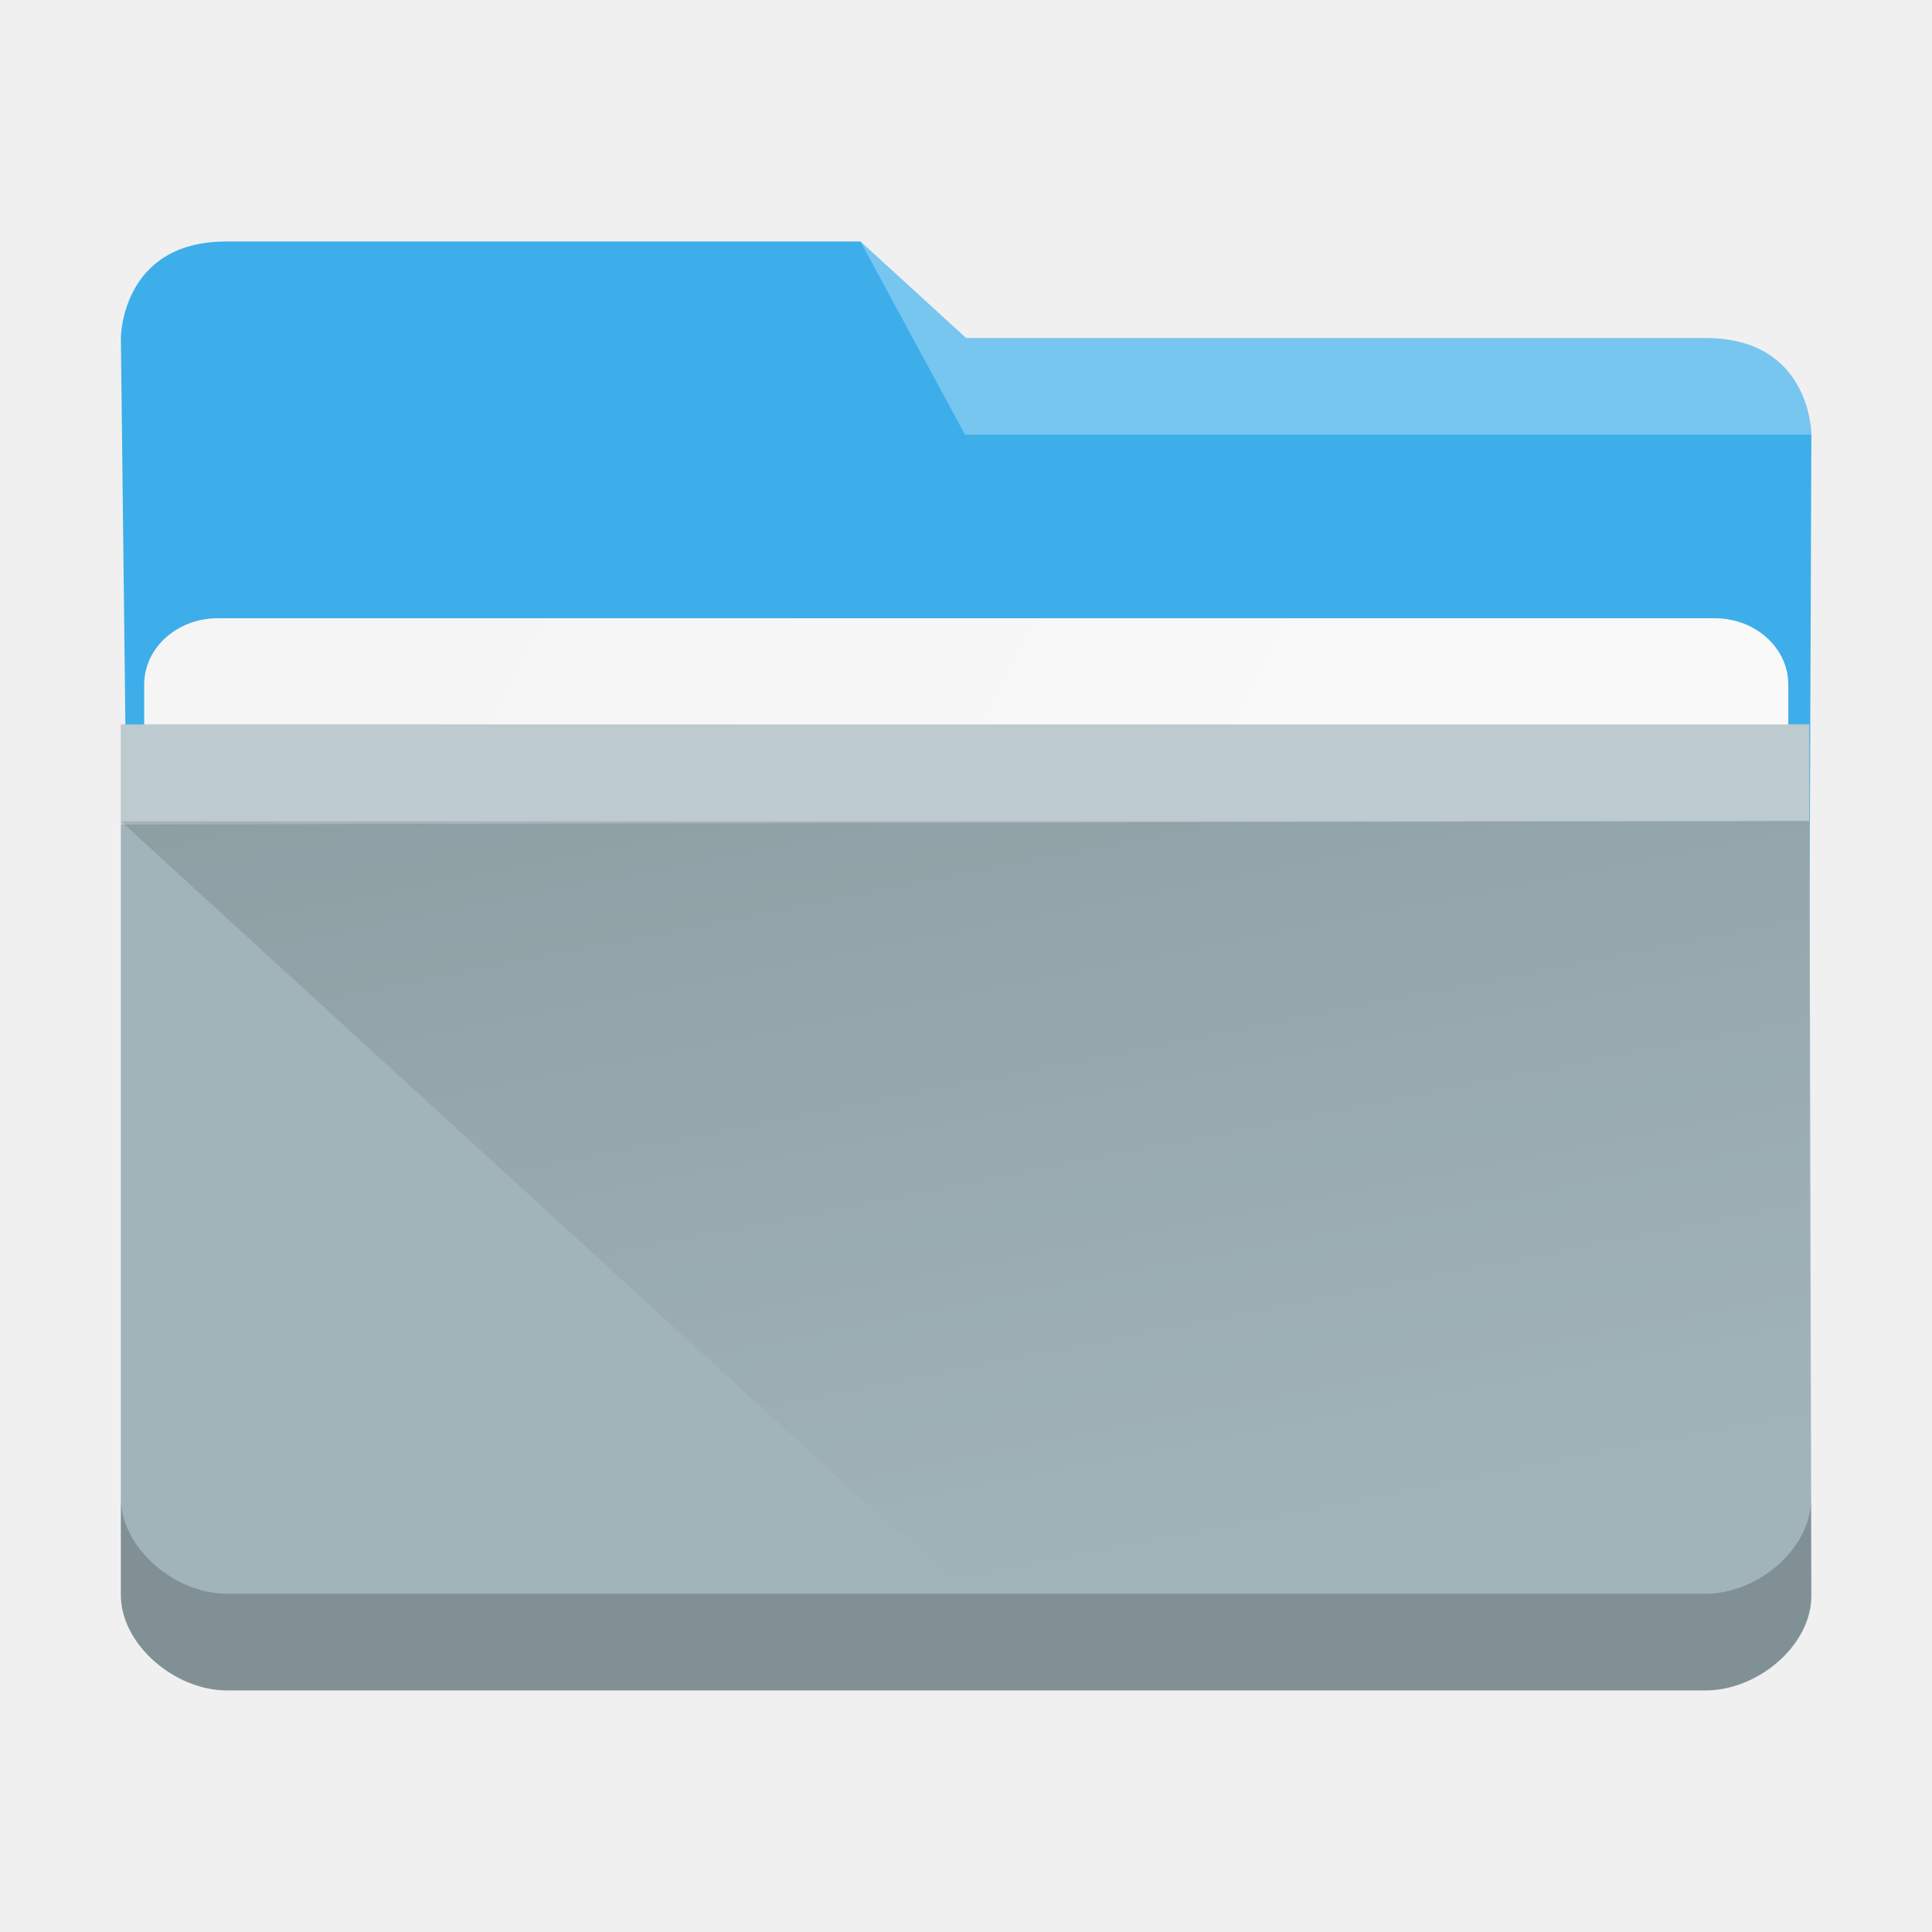
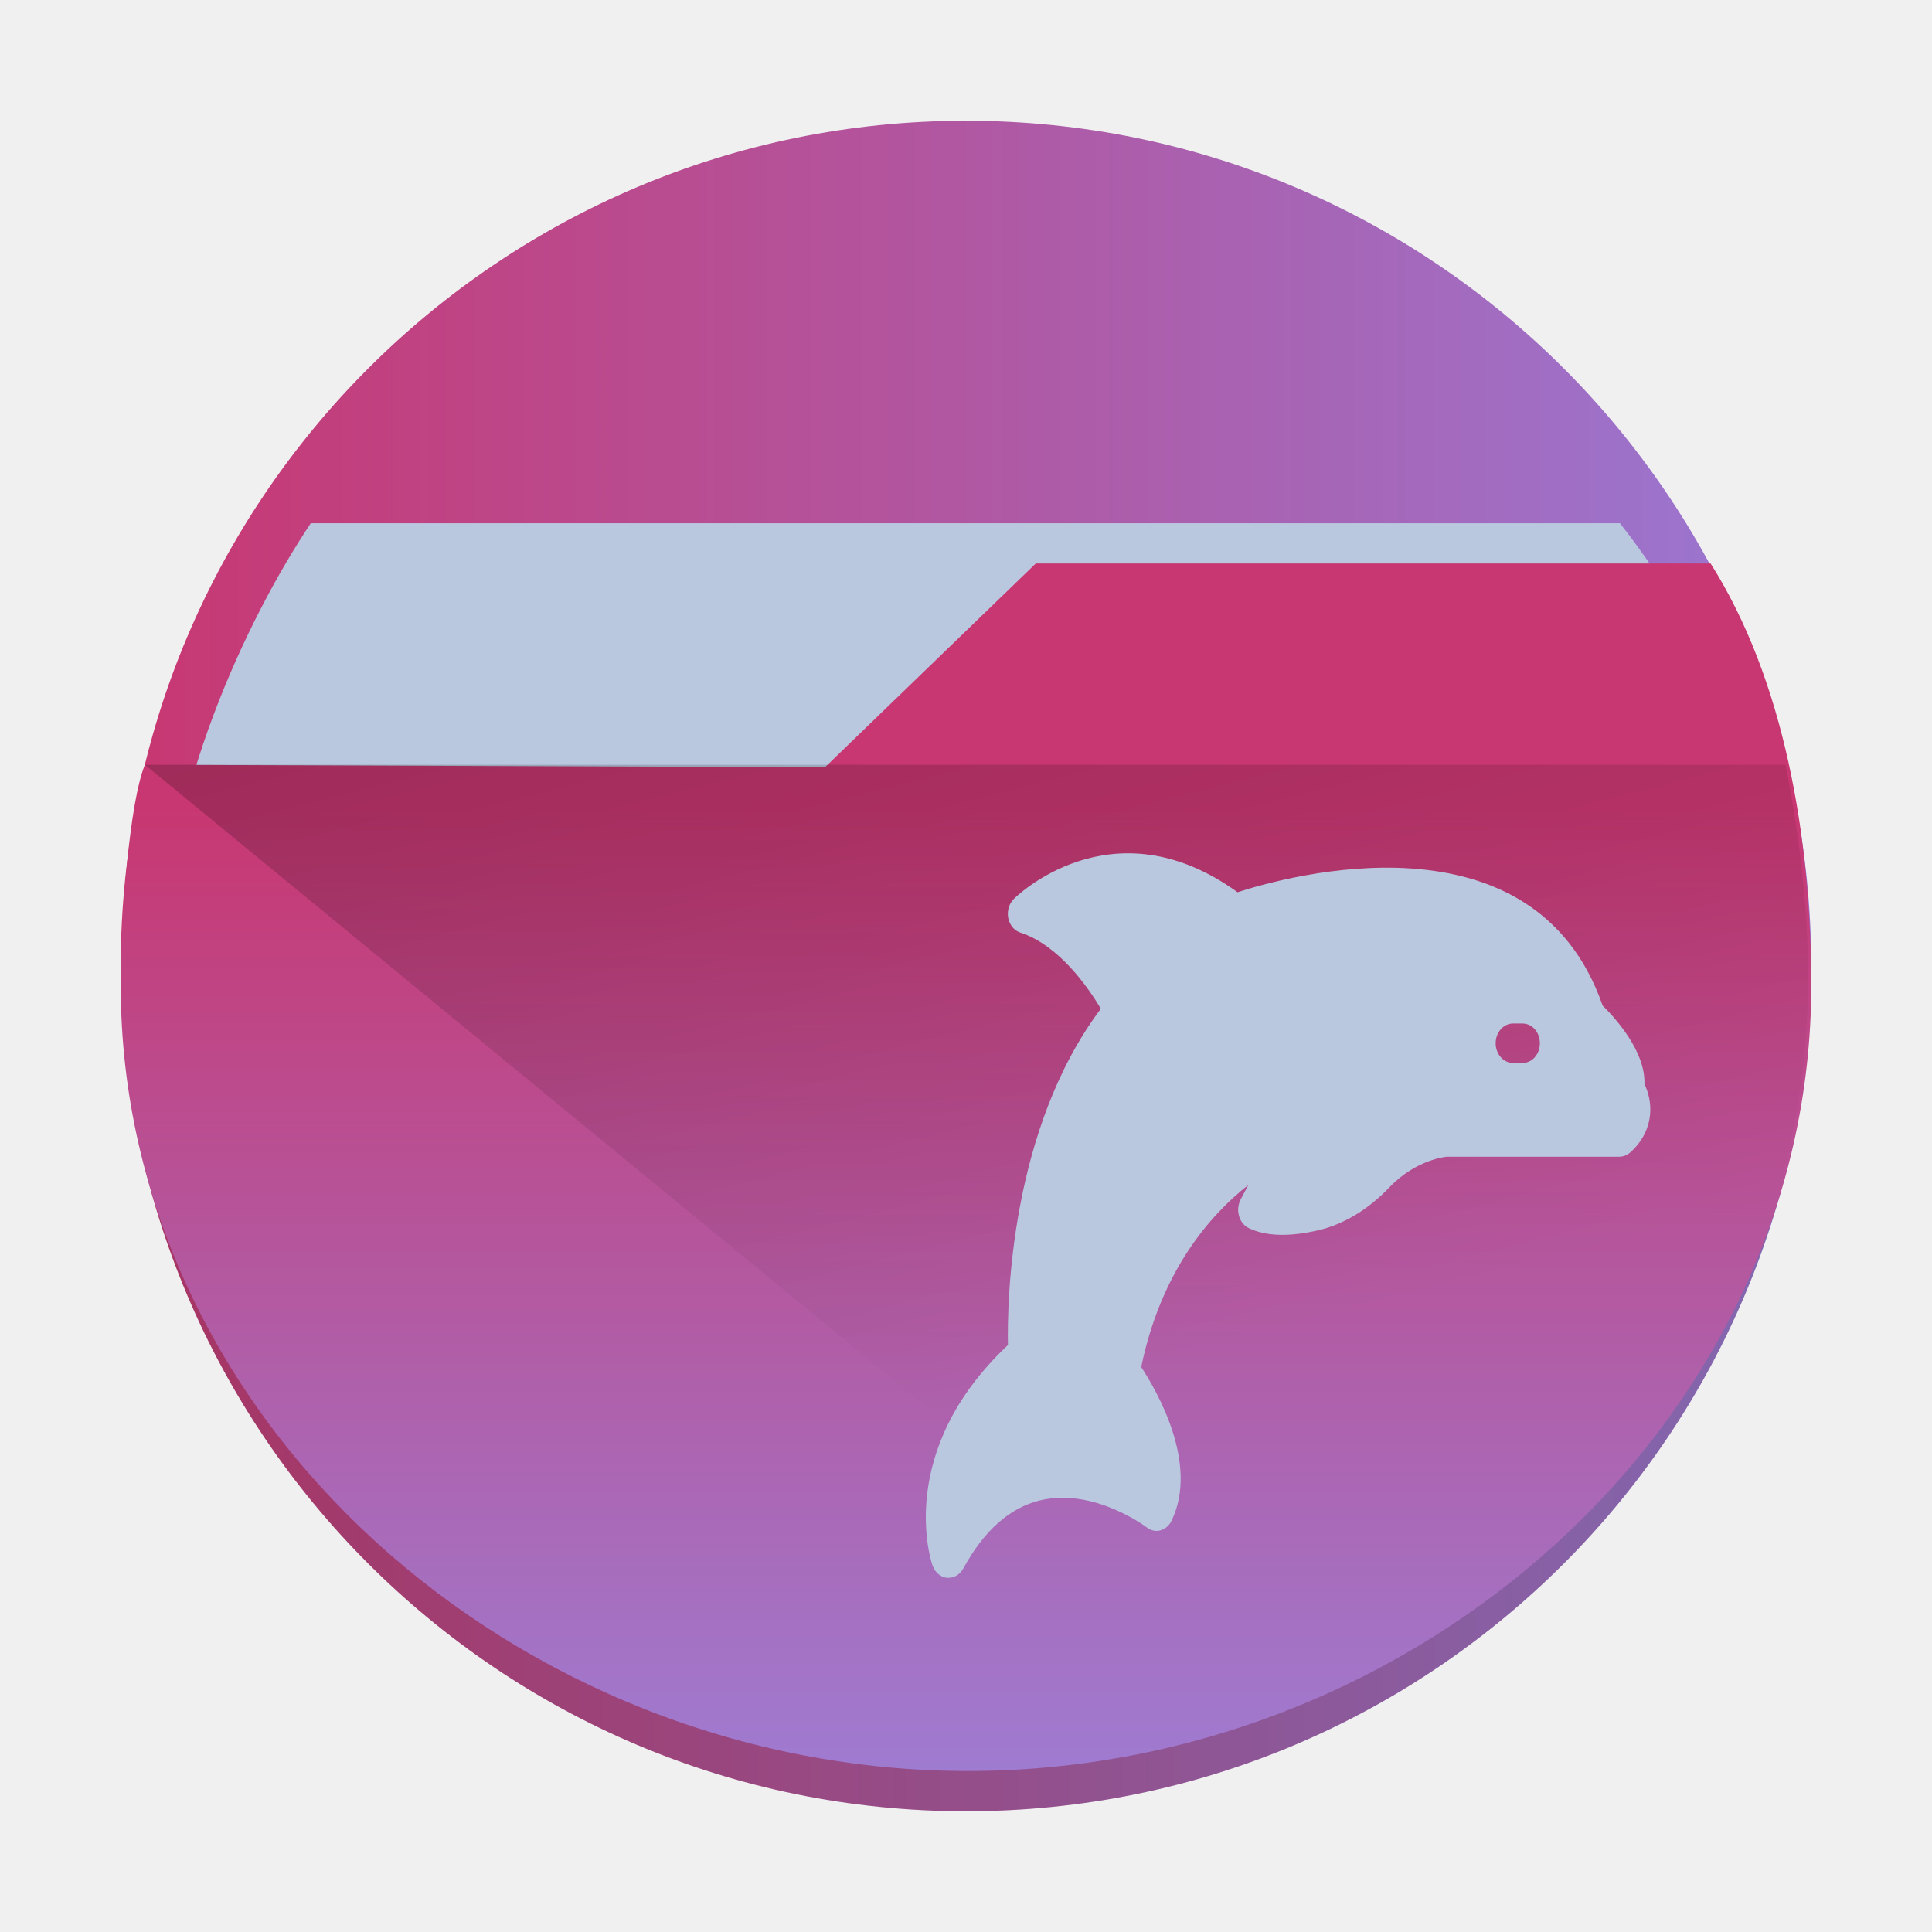
- <svg xmlns="http://www.w3.org/2000/svg" xmlns:xlink="http://www.w3.org/1999/xlink" width="16" height="16" viewBox="0 0 16 16" id="svg8694" version="1.1">
-   <style id="current-color-scheme" type="text/css">.ColorScheme-Highlight {
-     color:#3daee9;
- }
+ <svg xmlns="http://www.w3.org/2000/svg" xmlns:xlink="http://www.w3.org/1999/xlink" width="48" height="48" viewBox="0 0 48 48" id="svg8694" version="1.1">
+   <style id="current-color-scheme" type="text/css">.ColorScheme-Highlight { color:#3daee9; }
</style>
  <defs id="defs8696">
-     <linearGradient id="linearGradient4154">
-       <stop style="stop-color:#000000;stop-opacity:1;" offset="0" id="stop4156" />
-       <stop style="stop-color:#000000;stop-opacity:0;" offset="1" id="stop4158" />
+     <linearGradient id="linearGradient881">
+       <stop style="stop-color:#c83771;stop-opacity:1" offset="0" id="stop877" />
+       <stop style="stop-color:#9978d3;stop-opacity:1;" offset="1" id="stop879" />
    </linearGradient>
-     <linearGradient xlink:href="#linearGradient4227" id="linearGradient4225" gradientUnits="userSpaceOnUse" x1="396.571" y1="498.798" x2="426.571" y2="511.798" gradientTransform="matrix(0.2310357,0,0,0.1899567,-88.38724,947.1924)" />
-     <linearGradient id="linearGradient4227">
-       <stop id="stop4229" offset="0" style="stop-color:#f5f5f5;stop-opacity:1" />
-       <stop id="stop4231" offset="1" style="stop-color:#f9f9f9;stop-opacity:1" />
+     <linearGradient id="linearGradient3402">
+       <stop style="stop-color:#9d7ed5;stop-opacity:1" offset="0" id="stop3398" />
+       <stop style="stop-color:#c83771;stop-opacity:1" offset="1" id="stop3400" />
    </linearGradient>
-     <linearGradient xlink:href="#linearGradient4154" id="linearGradient4160" x1="5" y1="1037.362" x2="8" y2="1051.362" gradientUnits="userSpaceOnUse" gradientTransform="matrix(0.873906,0,0,0.8000572,1.001001,208.4134)" />
+     <linearGradient gradientTransform="matrix(1.049963,0,0,1.049904,-452.985,510.4244)" gradientUnits="userSpaceOnUse" x2="426.695" y2="499.921" y1="547.675" id="a-6" x1="389.32">
+       <stop stop-color="#18222a" style="stop-color:#1e2b35;stop-opacity:1" id="stop216" />
+       <stop stop-color="#566069" offset="1" style="stop-color:#6d7983;stop-opacity:1" id="stop218" />
+     </linearGradient>
+     <linearGradient id="linearGradient4393">
+       <stop style="stop-color:#000000;stop-opacity:1;" offset="0" id="stop4395" />
+       <stop style="stop-color:#000000;stop-opacity:0;" offset="1" id="stop4397" />
+     </linearGradient>
+     <linearGradient xlink:href="#linearGradient4393" id="linearGradient668-5" gradientUnits="userSpaceOnUse" gradientTransform="matrix(2.605109,0,0,1.97785,2.899187,-1008.075)" x1="4.084" y1="1037.179" x2="8.751" y2="1051.165" />
+     <linearGradient xlink:href="#linearGradient3402" id="linearGradient3404" x1="24.6" y1="1081.362" x2="24.6" y2="1056.362" gradientUnits="userSpaceOnUse" />
+     <linearGradient xlink:href="#linearGradient881" id="linearGradient883" x1="3" y1="1060.362" x2="45" y2="1060.362" gradientUnits="userSpaceOnUse" />
  </defs>
  <g id="layer1" transform="translate(0,-1036.362)">
-     <path style="fill:currentColor;fill-opacity:1;stroke-width:0.836" id="rect4180" d="m 1.063,1044.466 13.92,0.296 0.018,-4.8 c 0,0 0,-0.8 -0.875,-0.8 H 8.001 l -0.875,-0.8 H 1.874 c -0.873,0 -0.873,0.8 -0.873,0.8 z" class="ColorScheme-Highlight" />
-     <rect ry="0.549" rx="0.609" y="1041.482" x="1.194" height="3.601" width="13.616" id="rect4223" style="color:#000000;clip-rule:nonzero;display:inline;overflow:visible;visibility:visible;opacity:1;isolation:auto;mix-blend-mode:normal;color-interpolation:sRGB;color-interpolation-filters:linearRGB;solid-color:#000000;solid-opacity:1;fill:url(#linearGradient4225);fill-opacity:1;fill-rule:nonzero;stroke:none;stroke-width:0.793;stroke-linecap:butt;stroke-linejoin:miter;stroke-miterlimit:4;stroke-dasharray:none;stroke-dashoffset:0;stroke-opacity:1;marker:none;color-rendering:auto;image-rendering:auto;shape-rendering:auto;text-rendering:auto;enable-background:accumulate" />
-     <path style="fill:#a1b4ba;fill-opacity:1;stroke-width:0.836" d="m 1.001,1042.362 -3e-7,0.828 -3e-7,6.382 c 0,0.405 0.443,0.789 0.879,0.789 H 14.107 c 0.441,0.01 0.894,-0.368 0.894,-0.783 l -0.017,-7.216 z" id="rect4113" />
-     <path style="opacity:0.3;fill:#ffffff;fill-opacity:1;fill-rule:evenodd;stroke-width:0.836" id="path4224" d="m 1.001,1042.362 -3e-7,0.828 13.982,-0.03 v -0.8 z" />
-     <path style="opacity:0.3;fill:#ffffff;fill-opacity:1;fill-rule:evenodd;stroke-width:0.836" id="path4196" d="m 7.126,1038.362 0.866,1.6 7.009,-3e-4 c 0,0 -2e-6,-0.8 -0.875,-0.8 l -6.125,3e-4 z" />
-     <path style="color:#000000;clip-rule:nonzero;display:inline;overflow:visible;visibility:visible;opacity:0.2;isolation:auto;mix-blend-mode:normal;color-interpolation:sRGB;color-interpolation-filters:linearRGB;solid-color:#000000;solid-opacity:1;fill:#000000;fill-opacity:1;fill-rule:nonzero;stroke:none;stroke-width:0.836;stroke-linecap:butt;stroke-linejoin:miter;stroke-miterlimit:4;stroke-dasharray:none;stroke-dashoffset:0;stroke-opacity:1;marker:none;color-rendering:auto;image-rendering:auto;shape-rendering:auto;text-rendering:auto;enable-background:accumulate" d="m 1.001,1048.771 v 0.802 c 0,0.405 0.443,0.789 0.879,0.789 H 14.106 c 0.441,0.01 0.894,-0.368 0.894,-0.783 l -0.002,-0.792 c -0.007,0.413 -0.454,0.783 -0.893,0.774 H 1.88 c -0.436,0 -0.879,-0.384 -0.879,-0.79 z" id="path9304" />
-     <path style="opacity:0.181;fill:url(#linearGradient4160);fill-opacity:1;fill-rule:evenodd;stroke:none;stroke-width:0.836px;stroke-linecap:butt;stroke-linejoin:miter;stroke-opacity:1" d="m 1.001,1043.163 6.991,6.399 H 14.983 v -6.399 z" id="path4152" />
+     <circle cx="24" cy="1060.362" id="circle39" style="stroke-width:1;fill-opacity:1;fill:url(#linearGradient883)" r="21" />
+     <path d="M 44.977,1059.751 A 21,21 0 0 1 24,1080.312 21,21 0 0 1 3.023,1059.923 21,21 0 0 0 3,1060.362 a 21,21 0 0 0 21,21 21,21 0 0 0 21,-21 21,21 0 0 0 -0.023,-0.611 z" fill="#232629" opacity="0.2" id="path55" style="stroke-width:1.05" />
+     <path id="rect1078-6-7-0" style="fill:#bac8df;fill-opacity:1;stroke:none;stroke-width:1.546" d="m 7.721,1049.362 c -1.621,2.423 -3.626,6.751 -3.626,10.688 2.54e-4,2.376 0.652,4.723 1.909,6.872 H 42.263 c 1.257,-2.15 1.909,-4.497 1.909,-6.872 -3.02e-4,-3.937 -1.624,-7.761 -3.924,-10.688 z" />
+     <path id="path1076-3-7-6" style="fill:url(#linearGradient3404);fill-opacity:1;stroke:none;stroke-width:0.856px;stroke-linecap:butt;stroke-linejoin:miter;stroke-opacity:1" d="m 25.733,1050.362 -5.236,5.062 L 3.6,1055.362 c -0.37,0.888 -0.6,3.677 -0.6,5.489 9.69e-5,10.814 9.863,19.511 21.047,19.511 11.184,0 20.953,-8.698 20.953,-19.511 -4.01e-4,-3.687 -0.671,-7.597 -2.5,-10.489 z" />
+     <path style="opacity:0.3;fill:url(#linearGradient668-5);fill-opacity:1;fill-rule:evenodd;stroke:none;stroke-width:2.27px;stroke-linecap:butt;stroke-linejoin:miter;stroke-opacity:1" d="m 3.6,1055.362 19.468,16 h 18.559 c 3.025,-4.819 4.04,-9.282 2.737,-16 z" id="path4152-2-3" />
+     <path d="m 40.855,1063.3 c 0.035,-0.813 -0.728,-1.65 -1.038,-1.954 -1.714,-4.932 -7.869,-3.208 -9.07,-2.816 -3.131,-2.262 -5.543,0.147 -5.564,0.171 -0.116,0.117 -0.168,0.3 -0.133,0.475 0.035,0.171 0.151,0.308 0.302,0.357 0.965,0.314 1.693,1.377 1.998,1.891 -2.248,2.992 -2.33,7.257 -2.308,8.355 -2.804,2.639 -1.917,5.358 -1.874,5.475 0.06,0.171 0.198,0.294 0.362,0.308 0.012,0 0.026,0 0.038,0 0.147,0 0.289,-0.09 0.366,-0.234 0.513,-0.94 1.154,-1.508 1.904,-1.689 1.339,-0.323 2.64,0.661 2.653,0.671 0.099,0.078 0.224,0.108 0.344,0.072 0.116,-0.036 0.22,-0.123 0.276,-0.246 0.676,-1.415 -0.37,-3.217 -0.758,-3.81 0.495,-2.39 1.71,-3.776 2.662,-4.525 l -0.194,0.366 c -0.06,0.123 -0.077,0.264 -0.039,0.397 0.034,0.138 0.121,0.246 0.233,0.304 0.422,0.21 1.012,0.231 1.762,0.054 0.625,-0.153 1.228,-0.519 1.744,-1.063 0.676,-0.705 1.43,-0.759 1.43,-0.759 h 4.281 c 0.099,0 0.19,-0.039 0.267,-0.102 0.366,-0.328 0.469,-0.686 0.495,-0.93 0.035,-0.324 -0.056,-0.598 -0.137,-0.774 z m -3.028,-0.529 h -0.237 c -0.237,0 -0.431,-0.219 -0.431,-0.49 0,-0.27 0.194,-0.49 0.431,-0.49 h 0.237 c 0.241,0 0.431,0.219 0.431,0.49 0,0.27 -0.189,0.49 -0.431,0.49 z" id="path49-5-3-5-5" style="fill:#bac8df;fill-opacity:1;stroke-width:0.045" class=" " />
  </g>
</svg>
